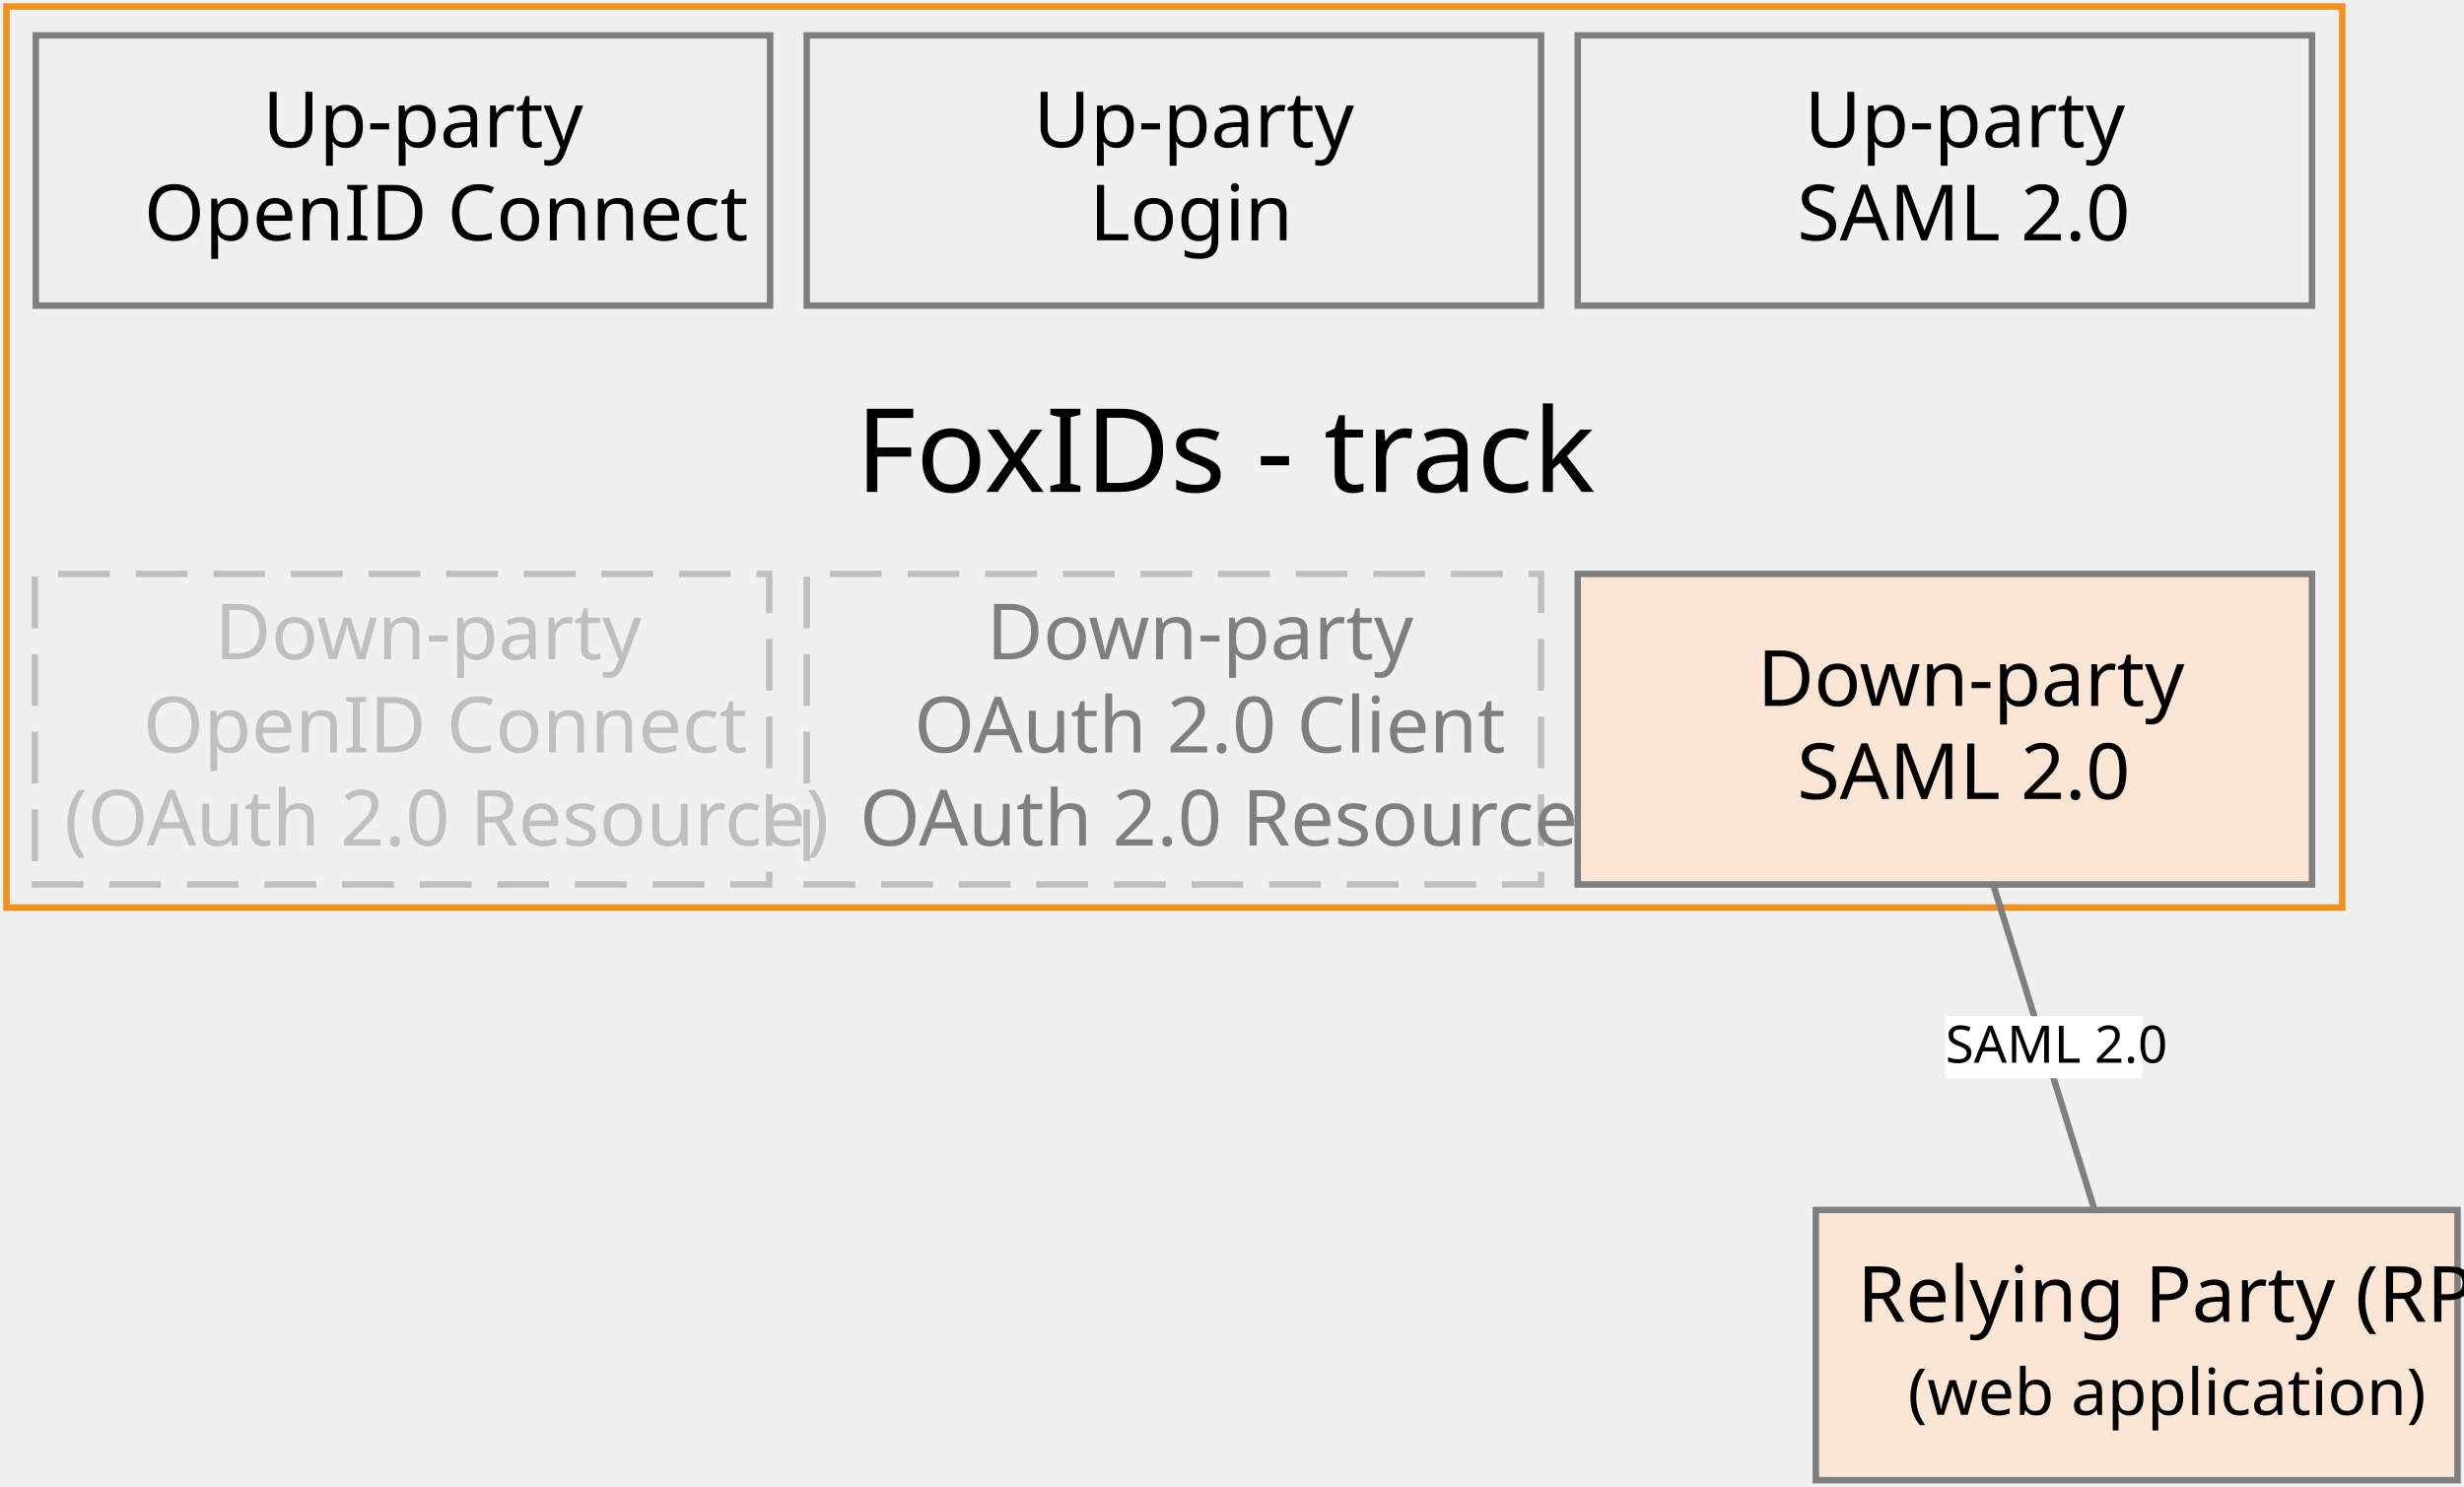
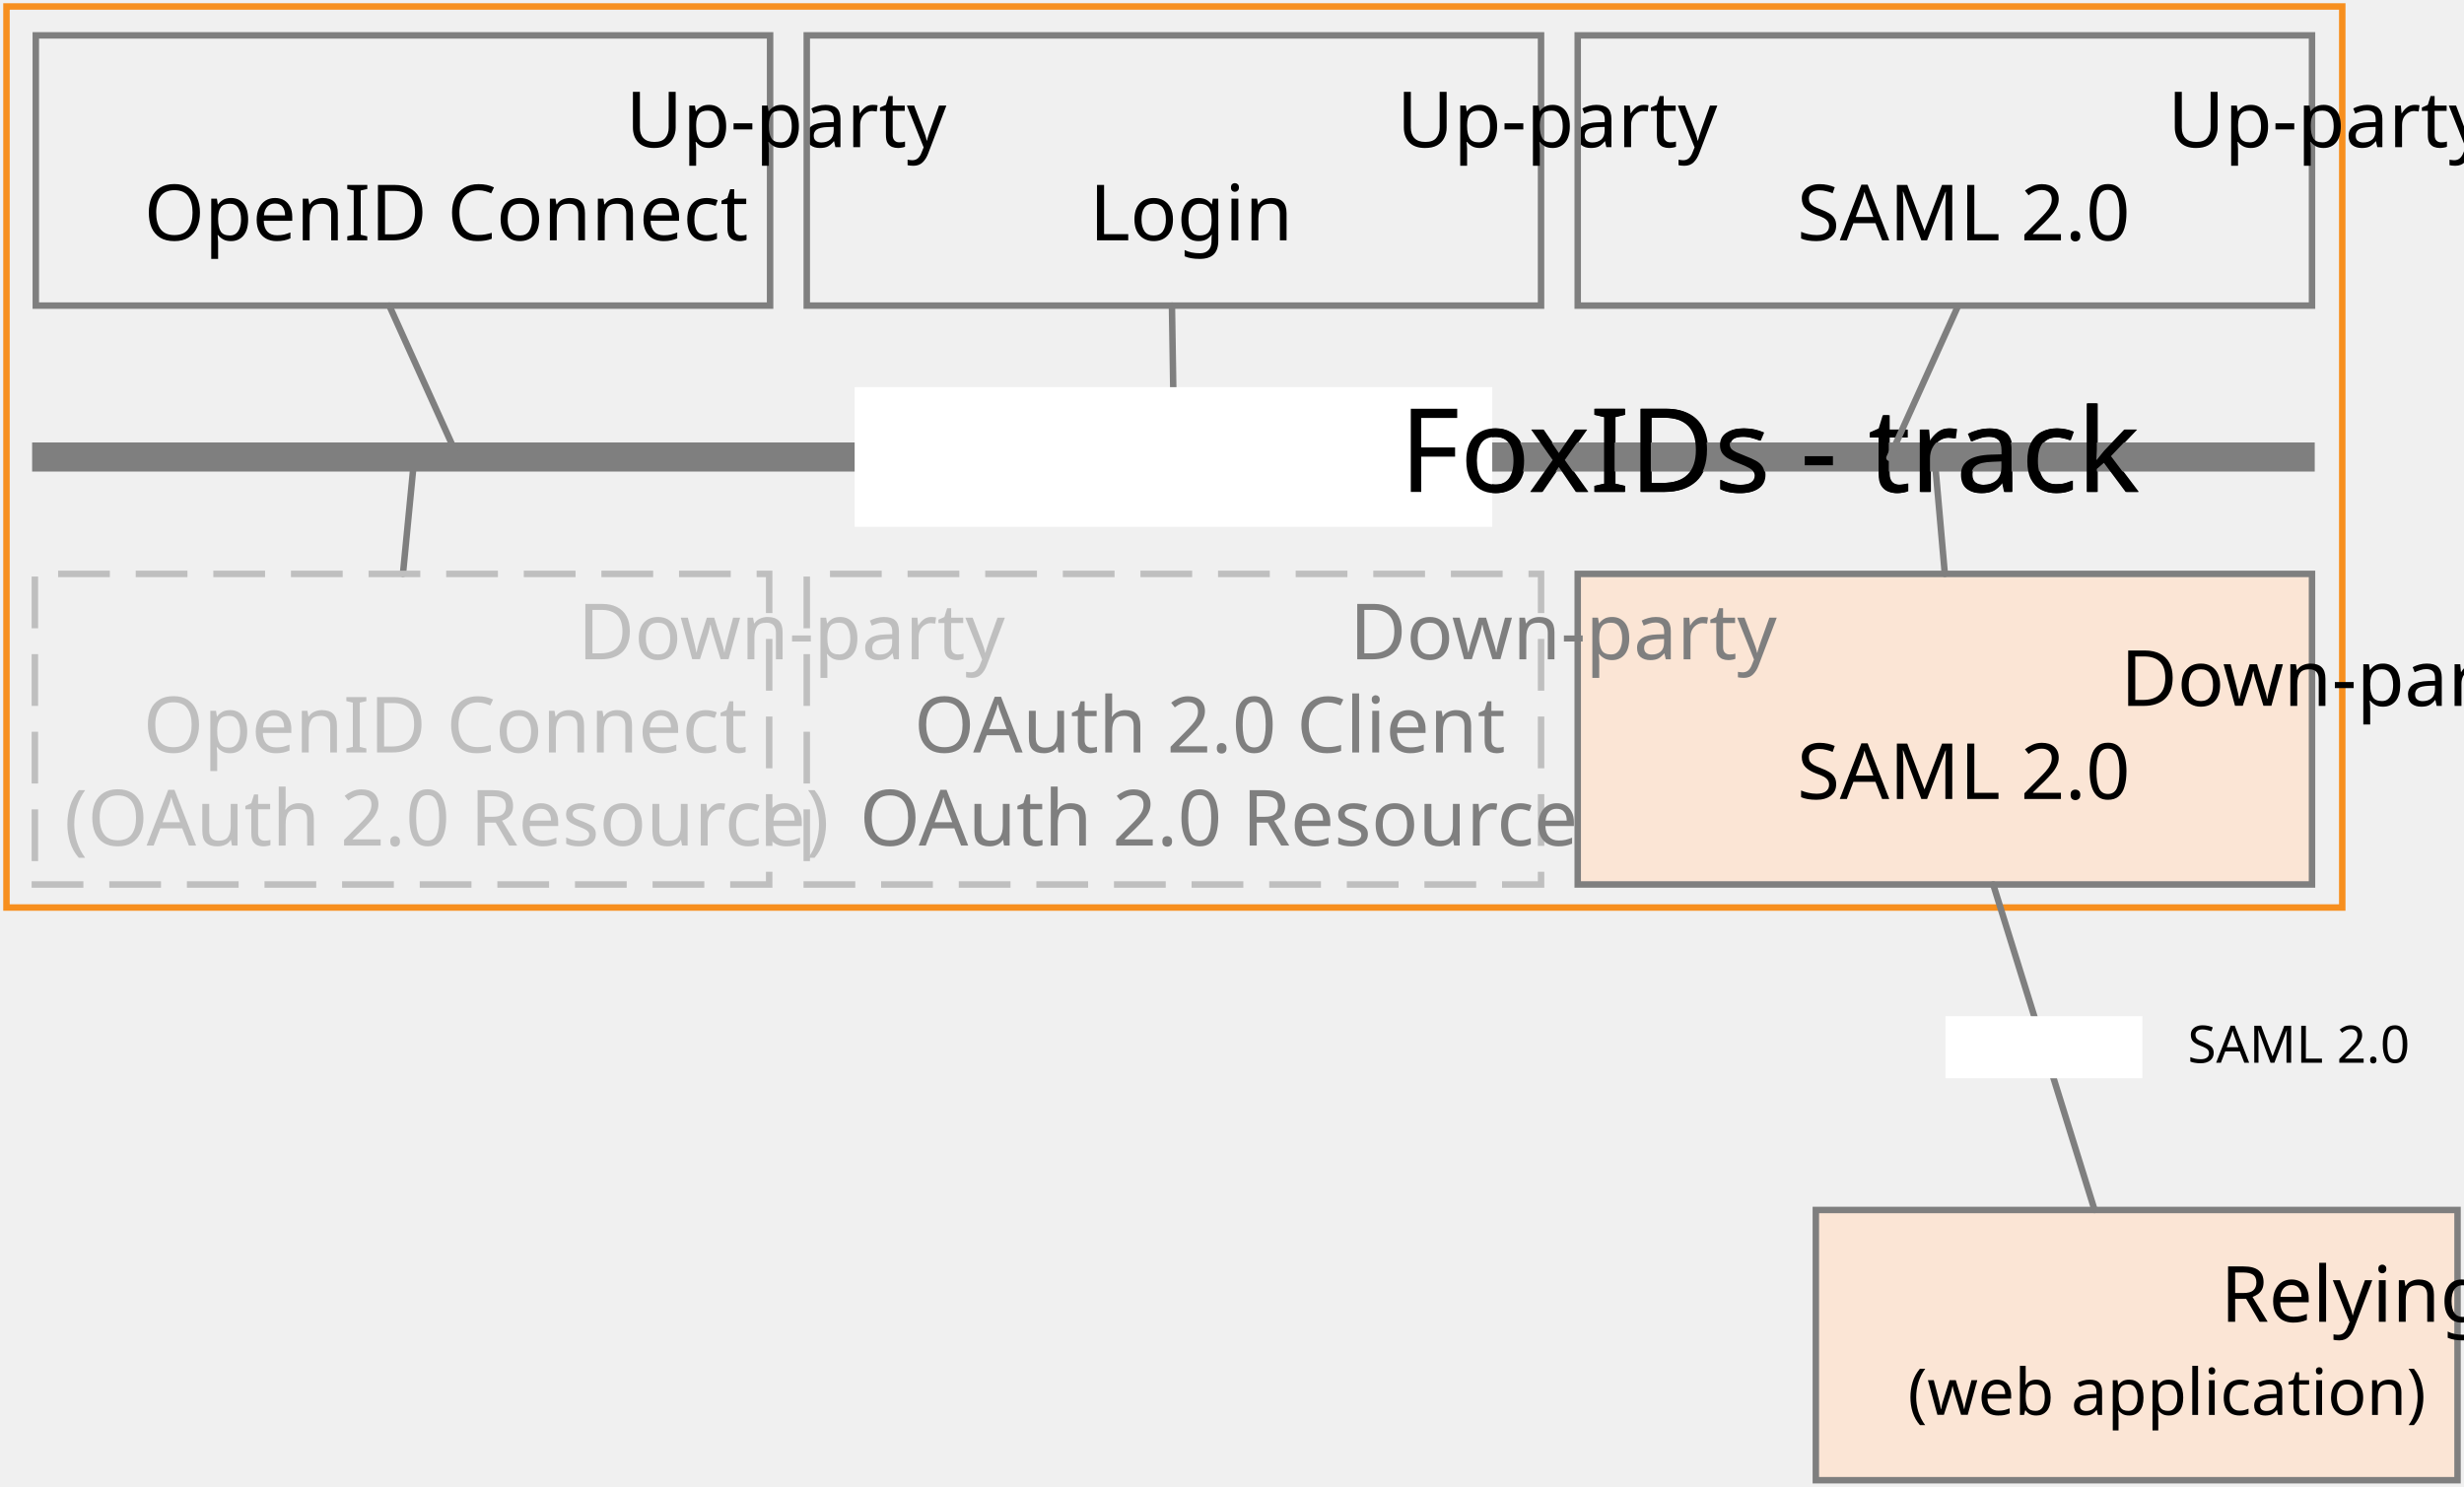
- <svg xmlns="http://www.w3.org/2000/svg" width="5.291in" height="3.193in" viewBox="0 0 380.957 229.897" xml:space="preserve" color-interpolation-filters="sRGB" class="st14">
+ <svg xmlns="http://www.w3.org/2000/svg" xmlns:ns1="http://schemas.microsoft.com/visio/2003/SVGExtensions/" width="5.291in" height="3.193in" viewBox="0 0 380.957 229.897" xml:space="preserve" color-interpolation-filters="sRGB" class="st16">
+   <ns1:documentProperties ns1:langID="1033" ns1:metric="true" ns1:viewMarkup="false" />
  <style type="text/css">
	
		.st1 {fill:none;stroke:#f78f1e;stroke-width:1}
		.st2 {fill:#000000;font-family:Calibri;font-size:1.5em}
- 		.st3 {fill:none;stroke:#bfbfbf;stroke-dasharray:7,5;stroke-width:1}
- 		.st4 {fill:#bfbfbf;font-family:Calibri;font-size:1em}
+ 		.st3 {fill:#fbe5d5;stroke:#7f7f7f;stroke-width:1}
+ 		.st4 {fill:#000000;font-family:Calibri;font-size:1em}
		.st5 {font-size:1em}
- 		.st6 {fill:#7f7f7f;font-family:Calibri;font-size:1em}
- 		.st7 {fill:#fbe5d5;stroke:#7f7f7f;stroke-width:1}
- 		.st8 {fill:#000000;font-family:Calibri;font-size:1em}
- 		.st9 {font-size:0.833em}
- 		.st10 {stroke:#7f7f7f;stroke-linecap:round;stroke-linejoin:round;stroke-width:1}
- 		.st11 {fill:#ffffff;stroke:none;stroke-linecap:butt;stroke-width:7.2}
- 		.st12 {fill:#000000;font-family:Calibri;font-size:0.667em}
- 		.st13 {fill:none;stroke:#7f7f7f;stroke-width:1}
- 		.st14 {fill:none;fill-rule:evenodd;font-size:12px;overflow:visible;stroke-linecap:square;stroke-miterlimit:3}
+ 		.st6 {font-size:0.833em}
+ 		.st7 {stroke:#7f7f7f;stroke-linecap:round;stroke-linejoin:round;stroke-width:1}
+ 		.st8 {fill:#ffffff;stroke:none;stroke-linecap:butt;stroke-width:7.2}
+ 		.st9 {fill:#000000;font-family:Calibri;font-size:0.667em}
+ 		.st10 {fill:none;stroke:#7f7f7f;stroke-width:1}
+ 		.st11 {fill:#4672c4;stroke:#7f7f7f;stroke-width:0.25}
+ 		.st12 {stroke:#7f7f7f;stroke-linecap:butt;stroke-width:4.5}
+ 		.st13 {fill:none;stroke:#bfbfbf;stroke-dasharray:7,5;stroke-width:1}
+ 		.st14 {fill:#bfbfbf;font-family:Calibri;font-size:1em}
+ 		.st15 {fill:#7f7f7f;font-family:Calibri;font-size:1em}
+ 		.st16 {fill:none;fill-rule:evenodd;font-size:12px;overflow:visible;stroke-linecap:square;stroke-miterlimit:3}
	
	</style>
-   <g>
-     <g id="shape1-1" transform="translate(1,-89.5608)">
+   <g ns1:mID="0" ns1:index="1" ns1:groupContext="foregroundPage">
+     <ns1:pageProperties ns1:drawingScale="0.0393701" ns1:pageScale="0.0393701" ns1:drawingUnits="24" ns1:shadowOffsetX="8.50394" ns1:shadowOffsetY="-8.50394" />
+     <ns1:layer ns1:name="Connector" ns1:index="0" />
+     <g id="shape1-1" ns1:mID="1" ns1:groupContext="shape" transform="translate(1,-89.5608)">
+       <ns1:userDefs>
+         <ns1:ud ns1:nameU="visVersion" ns1:val="VT0(15):26" />
+       </ns1:userDefs>
+       <ns1:textBlock ns1:margins="rect(4,4,4,4)" ns1:tabSpace="42.5197" />
+       <ns1:textRect cx="180.567" cy="160.229" width="361.14" height="139.336" />
      <rect x="0" y="90.561" width="361.134" height="139.336" class="st1" />
-       <text x="131.28" y="165.63" class="st2">FoxIDs - track</text>
+       <text x="131.28" y="165.63" class="st2" ns1:langID="1033">
+         <ns1:paragraph ns1:horizAlign="1" />
+         <ns1:tabList />FoxIDs - track</text>
    </g>
-     <g id="shape3-4" transform="translate(5.39367,-93.126)">
-       <path d="M0 229.9 L113.53 229.9 L113.53 181.87 L0 181.87 L0 229.9 Z" class="st3" />
-       <text x="27.79" y="195.08" class="st4">Down-party  <tspan x="16.74" dy="1.2em" class="st5">OpenID Connect </tspan>
+     <g id="shape7-4" ns1:mID="7" ns1:groupContext="shape" transform="translate(243.929,-93.126)">
+       <ns1:userDefs>
+         <ns1:ud ns1:nameU="visVersion" ns1:val="VT0(15):26" />
+       </ns1:userDefs>
+       <ns1:textBlock ns1:margins="rect(4,4,4,4)" ns1:tabSpace="42.5197" />
+       <ns1:textRect cx="56.764" cy="205.884" width="113.53" height="48.025" />
+       <rect x="0" y="181.871" width="113.528" height="48.025" class="st3" />
+       <text x="27.79" y="202.28" class="st4" ns1:langID="1033">
+         <ns1:paragraph ns1:horizAlign="1" />
+         <ns1:tabList />Down-party <ns1:newlineChar />
+         <tspan x="33.93" dy="1.2em" class="st5">SAML 2.0</tspan>
+       </text>
+     </g>
+     <g id="shape8-8" ns1:mID="8" ns1:groupContext="shape" transform="translate(280.744,-1)">
+       <ns1:userDefs>
+         <ns1:ud ns1:nameU="visVersion" ns1:val="VT0(15):26" />
+       </ns1:userDefs>
+       <ns1:textBlock ns1:margins="rect(4,4,4,4)" ns1:tabSpace="42.5197" />
+       <ns1:textRect cx="49.606" cy="209.002" width="99.22" height="41.789" />
+       <rect x="0" y="188.107" width="99.213" height="41.789" class="st3" />
+       <text x="6.42" y="205.4" class="st4" ns1:langID="1033">
+         <ns1:paragraph ns1:horizAlign="1" />
+         <ns1:tabList />Relying Party (RP)<ns1:newlineChar />
+         <tspan x="14.22" dy="1.44em" class="st6">(web application)</tspan>
+       </text>
+     </g>
+     <g id="shape9-12" ns1:mID="9" ns1:groupContext="shape" ns1:layerMember="0" transform="translate(308.17,-93.126)">
+       <ns1:textBlock ns1:margins="rect(4,4,4,4)" ns1:tabSpace="42.5197" />
+       <ns1:textRect cx="7.837" cy="255.065" width="40.26" height="17.604" />
+       <path d="M0 229.9 L15.67 280.23" class="st7" />
+       <rect ns1:rectContext="textBkgnd" x="-7.386" y="250.265" width="30.445" height="9.6" class="st8" />
+       <text x="-7.39" y="257.47" class="st9" ns1:langID="1033">
+         <ns1:paragraph ns1:horizAlign="1" />
+         <ns1:tabList />SAML 2.0</text>
+     </g>
+     <g id="shape12-17" ns1:mID="12" ns1:groupContext="shape" transform="translate(5.53535,-182.639)">
+       <ns1:userDefs>
+         <ns1:ud ns1:nameU="visVersion" ns1:val="VT0(15):26" />
+       </ns1:userDefs>
+       <ns1:textBlock ns1:margins="rect(4,4,4,4)" ns1:tabSpace="42.5197" />
+       <ns1:textRect cx="56.764" cy="209.002" width="113.53" height="41.789" />
+       <rect x="0" y="188.107" width="113.528" height="41.789" class="st10" />
+       <text x="35.08" y="205.4" class="st4" ns1:langID="1033">
+         <ns1:paragraph ns1:horizAlign="1" />
+         <ns1:tabList />Up-party <ns1:newlineChar />
+         <tspan x="16.74" dy="1.2em" class="st5">OpenID Connect</tspan>
+       </text>
+     </g>
+     <g id="shape13-21" ns1:mID="13" ns1:groupContext="shape" transform="translate(124.732,-182.639)">
+       <ns1:userDefs>
+         <ns1:ud ns1:nameU="visVersion" ns1:val="VT0(15):26" />
+       </ns1:userDefs>
+       <ns1:textBlock ns1:margins="rect(4,4,4,4)" ns1:tabSpace="42.5197" />
+       <ns1:textRect cx="56.764" cy="209.002" width="113.53" height="41.789" />
+       <rect x="0" y="188.107" width="113.528" height="41.789" class="st10" />
+       <text x="35.08" y="205.4" class="st4" ns1:langID="1033">
+         <ns1:paragraph ns1:horizAlign="1" />
+         <ns1:tabList />Up-party <ns1:newlineChar />
+         <tspan x="43.72" dy="1.2em" class="st5">Login</tspan>
+       </text>
+     </g>
+     <g id="shape14-25" ns1:mID="14" ns1:groupContext="shape" transform="translate(243.929,-182.639)">
+       <ns1:userDefs>
+         <ns1:ud ns1:nameU="visVersion" ns1:val="VT0(15):26" />
+       </ns1:userDefs>
+       <ns1:textBlock ns1:margins="rect(4,4,4,4)" ns1:tabSpace="42.5197" />
+       <ns1:textRect cx="56.764" cy="209.002" width="113.53" height="41.789" />
+       <rect x="0" y="188.107" width="113.528" height="41.789" class="st10" />
+       <text x="35.08" y="205.4" class="st4" ns1:langID="1033">
+         <ns1:paragraph ns1:horizAlign="1" />
+         <ns1:tabList />Up-party <ns1:newlineChar />
+         <tspan x="33.93" dy="1.2em" class="st5">SAML 2.0</tspan>
+       </text>
+     </g>
+     <g id="shape15-29" ns1:mID="15" ns1:groupContext="shape" transform="translate(313.165,-157.825) scale(-1,1)">
+       <ns1:userDefs>
+         <ns1:ud ns1:nameU="visVersion" ns1:val="VT0(15):26" />
+       </ns1:userDefs>
+       <rect x="0" y="227.345" width="42.094" height="2.551" class="st11" />
+     </g>
+     <g id="shape16-31" ns1:mID="16" ns1:groupContext="shape" ns1:layerMember="0" transform="translate(174.293,-182.639)">
+       <path d="M6.9 229.9 L7.27 253.31" class="st7" />
+     </g>
+     <g id="shape17-34" ns1:mID="17" ns1:groupContext="shape" transform="translate(49.7559,-157.876)">
+       <ns1:userDefs>
+         <ns1:ud ns1:nameU="visVersion" ns1:val="VT0(15):26" />
+       </ns1:userDefs>
+       <rect x="0" y="227.345" width="42.094" height="2.551" class="st11" />
+     </g>
+     <g id="shape18-36" ns1:mID="18" ns1:groupContext="shape" ns1:layerMember="0" transform="translate(4.96851,-152.142)">
+       <ns1:textBlock ns1:margins="rect(4,4,4,4)" ns1:tabSpace="42.5197" />
+       <ns1:textRect cx="176.457" cy="222.81" width="108.4" height="29.604" />
+       <path d="M0 222.81 L352.91 222.81" class="st12" />
+       <rect ns1:rectContext="textBkgnd" x="127.168" y="212.01" width="98.578" height="21.6" class="st8" />
+       <text x="127.17" y="228.21" class="st2" ns1:langID="1033">
+         <ns1:paragraph ns1:horizAlign="1" />
+         <ns1:tabList />FoxIDs - track</text>
+     </g>
+     <g id="shape19-41" ns1:mID="19" ns1:groupContext="shape" ns1:layerMember="0" transform="translate(70.2008,-157.876)">
+       <path d="M-6.27 229.9 L-7.9 246.62" class="st7" />
+     </g>
+     <g id="shape20-44" ns1:mID="20" ns1:groupContext="shape" ns1:layerMember="0" transform="translate(58.4087,-182.639)">
+       <path d="M1.78 229.9 L12.39 253.38" class="st7" />
+     </g>
+     <g id="shape21-47" ns1:mID="21" ns1:groupContext="shape" ns1:layerMember="0" transform="translate(292.87,-157.825)">
+       <path d="M6.35 229.9 L7.82 246.57" class="st7" />
+     </g>
+     <g id="shape22-50" ns1:mID="22" ns1:groupContext="shape" ns1:layerMember="0" transform="translate(304.513,-182.588)">
+       <path d="M-1.78 229.9 L-12.39 253.38" class="st7" />
+     </g>
+     <g id="shape3-53" ns1:mID="3" ns1:groupContext="shape" transform="translate(5.39367,-93.126)">
+       <ns1:userDefs>
+         <ns1:ud ns1:nameU="visVersion" ns1:val="VT0(15):26" />
+       </ns1:userDefs>
+       <ns1:textBlock ns1:margins="rect(4,4,4,4)" ns1:tabSpace="42.5197" />
+       <ns1:textRect cx="56.764" cy="205.884" width="113.53" height="48.025" />
+       <path d="M0 229.9 L113.53 229.9 L113.53 181.87 L0 181.87 L0 229.9 Z" class="st13" />
+       <text x="27.79" y="195.08" class="st14" ns1:langID="1033">
+         <ns1:paragraph ns1:horizAlign="1" />
+         <ns1:tabList />Down-party <ns1:newlineChar />
+         <tspan x="16.74" dy="1.2em" class="st5">OpenID Connect<ns1:newlineChar />
+         </tspan>
        <tspan x="4.54" dy="1.2em" class="st5">(OAuth 2.0 Resource)</tspan>
      </text>
    </g>
-     <g id="shape4-9" transform="translate(124.732,-93.126)">
-       <path d="M0 229.9 L113.53 229.9 L113.53 181.87 L0 181.87 L0 229.9 Z" class="st3" />
-       <text x="27.79" y="195.08" class="st6">Down-party  <tspan x="16.59" dy="1.2em" class="st5">OAuth 2.0 Client </tspan>
+     <g id="shape4-58" ns1:mID="4" ns1:groupContext="shape" transform="translate(124.732,-93.126)">
+       <ns1:userDefs>
+         <ns1:ud ns1:nameU="visVersion" ns1:val="VT0(15):26" />
+       </ns1:userDefs>
+       <ns1:textBlock ns1:margins="rect(4,4,4,4)" ns1:tabSpace="42.5197" />
+       <ns1:textRect cx="56.764" cy="205.884" width="113.53" height="48.025" />
+       <path d="M0 229.9 L113.53 229.9 L113.53 181.87 L0 181.87 L0 229.9 Z" class="st13" />
+       <text x="27.79" y="195.08" class="st15" ns1:langID="1033">
+         <ns1:paragraph ns1:horizAlign="1" />
+         <ns1:tabList />Down-party <ns1:newlineChar />
+         <tspan x="16.59" dy="1.2em" class="st5">OAuth 2.0 Client<ns1:newlineChar />
+         </tspan>
        <tspan x="8.17" dy="1.2em" class="st5">OAuth 2.0 Resource</tspan>
-       </text>
-     </g>
-     <g id="shape7-14" transform="translate(243.929,-93.126)">
-       <rect x="0" y="181.871" width="113.528" height="48.025" class="st7" />
-       <text x="27.79" y="202.28" class="st8">Down-party  <tspan x="33.93" dy="1.2em" class="st5">SAML 2.0</tspan>
-       </text>
-     </g>
-     <g id="shape8-18" transform="translate(280.744,-1)">
-       <rect x="0" y="188.107" width="99.213" height="41.789" class="st7" />
-       <text x="6.42" y="205.4" class="st8">Relying Party (RP) <tspan x="14.22" dy="1.44em" class="st9">(web application)</tspan>
-       </text>
-     </g>
-     <g id="shape9-22" transform="translate(308.17,-93.126)">
-       <path d="M0 229.9 L15.67 280.23" class="st10" />
-       <rect x="-7.386" y="250.265" width="30.445" height="9.6" class="st11" />
-       <text x="-7.39" y="257.47" class="st12">SAML 2.0</text>
-     </g>
-     <g id="shape12-27" transform="translate(5.53535,-182.639)">
-       <rect x="0" y="188.107" width="113.528" height="41.789" class="st13" />
-       <text x="35.08" y="205.4" class="st8">Up-party  <tspan x="16.74" dy="1.2em" class="st5">OpenID Connect</tspan>
-       </text>
-     </g>
-     <g id="shape13-31" transform="translate(124.732,-182.639)">
-       <rect x="0" y="188.107" width="113.528" height="41.789" class="st13" />
-       <text x="35.08" y="205.4" class="st8">Up-party  <tspan x="43.72" dy="1.2em" class="st5">Login</tspan>
-       </text>
-     </g>
-     <g id="shape14-35" transform="translate(243.929,-182.639)">
-       <rect x="0" y="188.107" width="113.528" height="41.789" class="st13" />
-       <text x="35.08" y="205.4" class="st8">Up-party  <tspan x="33.93" dy="1.2em" class="st5">SAML 2.0</tspan>
      </text>
    </g>
  </g>
</svg>
